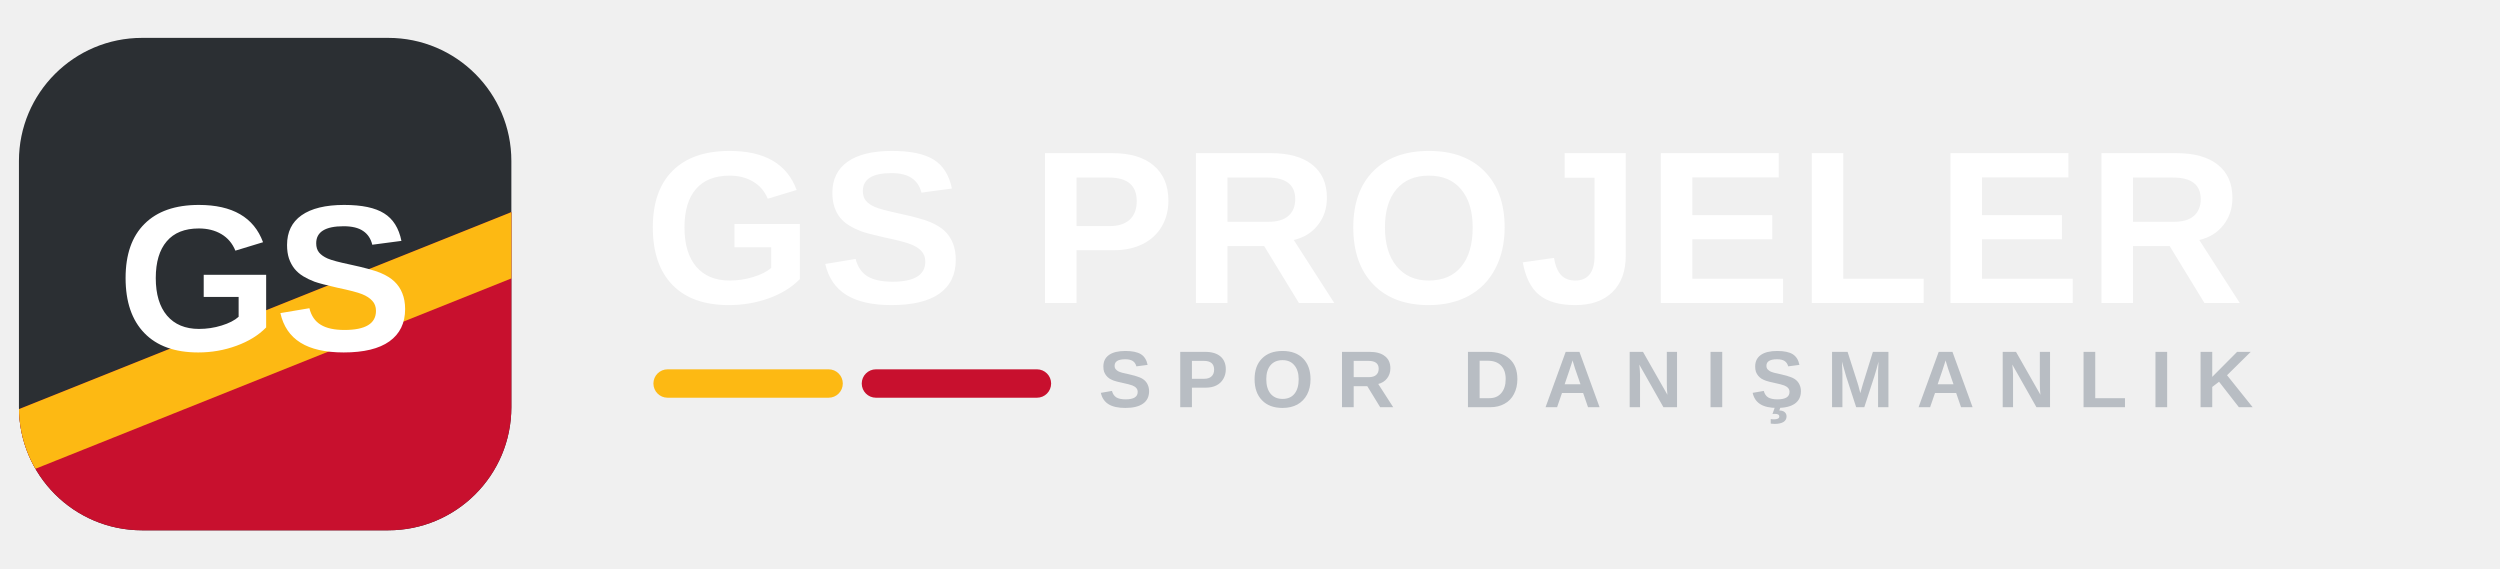
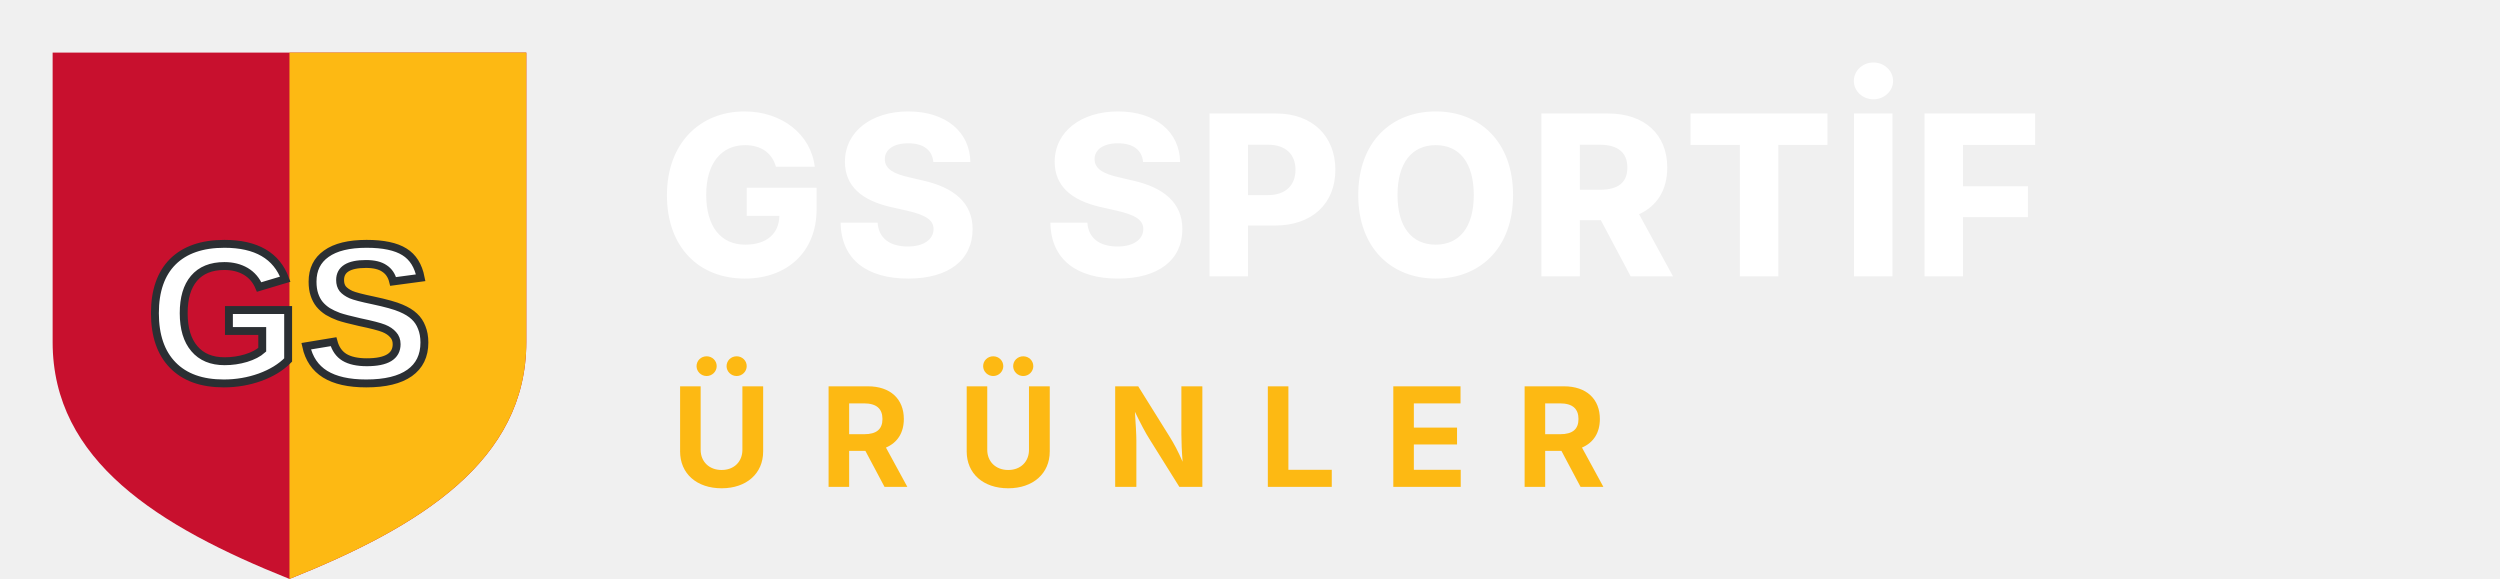
- <svg xmlns="http://www.w3.org/2000/svg" viewBox="0 0 264 60" width="264" height="60">
-   <defs>
-     <clipPath id="c">
-       <rect x="2" y="4" width="52" height="52" rx="13" />
-     </clipPath>
-   </defs>
-   <g clip-path="url(#c)">
-     <rect x="0" y="0" width="60" height="60" fill="#2B2F33" />
-     <path d="M0 44 L60 20 L60 60 L0 60Z" fill="#C8102E" />
-     <path d="M0 44 L60 20 L60 27 L0 51Z" fill="#FDB913" />
-   </g>
-   <text x="28" y="37" text-anchor="middle" font-family="Montserrat,'Segoe UI',Arial,Helvetica,sans-serif" font-weight="800" font-size="22" fill="#FFFFFF" letter-spacing="-0.5">GS</text>
-   <text x="68" y="32" font-family="Montserrat,'Segoe UI',Arial,Helvetica,sans-serif" font-weight="800" font-size="23" fill="#FFFFFF" letter-spacing="0.6">GS <tspan font-weight="600">PROJELER</tspan>
-   </text>
-   <rect x="69" y="39" width="20" height="3" rx="1.5" fill="#FDB913" />
-   <rect x="91" y="39" width="20" height="3" rx="1.5" fill="#C8102E" />
-   <text x="116" y="43" font-family="Montserrat,'Segoe UI',Arial,Helvetica,sans-serif" font-weight="600" font-size="8.5" fill="#B8BDC3" letter-spacing="2.4">SPOR DANIŞMANLIK</text>
+ <svg xmlns="http://www.w3.org/2000/svg" viewBox="0 0 190 44">
+   <path d="M4 4h36v22c0 9-8 14-18 18C12 40 4 35 4 26z" fill="#C8102E" />
+   <path d="M22 4h18v22c0 9-8 14-18 18z" fill="#FDB913" />
+   <text x="22" y="29" font-family="Arial Black,Arial,sans-serif" font-weight="900" font-size="15" text-anchor="middle" fill="#fff" stroke="#2B2F33" stroke-width=".6">GS</text>
+   <text x="50" y="21" font-family="Inter,Arial,sans-serif" font-weight="800" font-size="17" fill="#ffffff" letter-spacing=".5">GS SPORTİF</text>
+   <text x="51" y="37" font-family="Inter,Arial,sans-serif" font-weight="700" font-size="10.5" fill="#FDB913" letter-spacing="3.6">ÜRÜNLER</text>
</svg>
